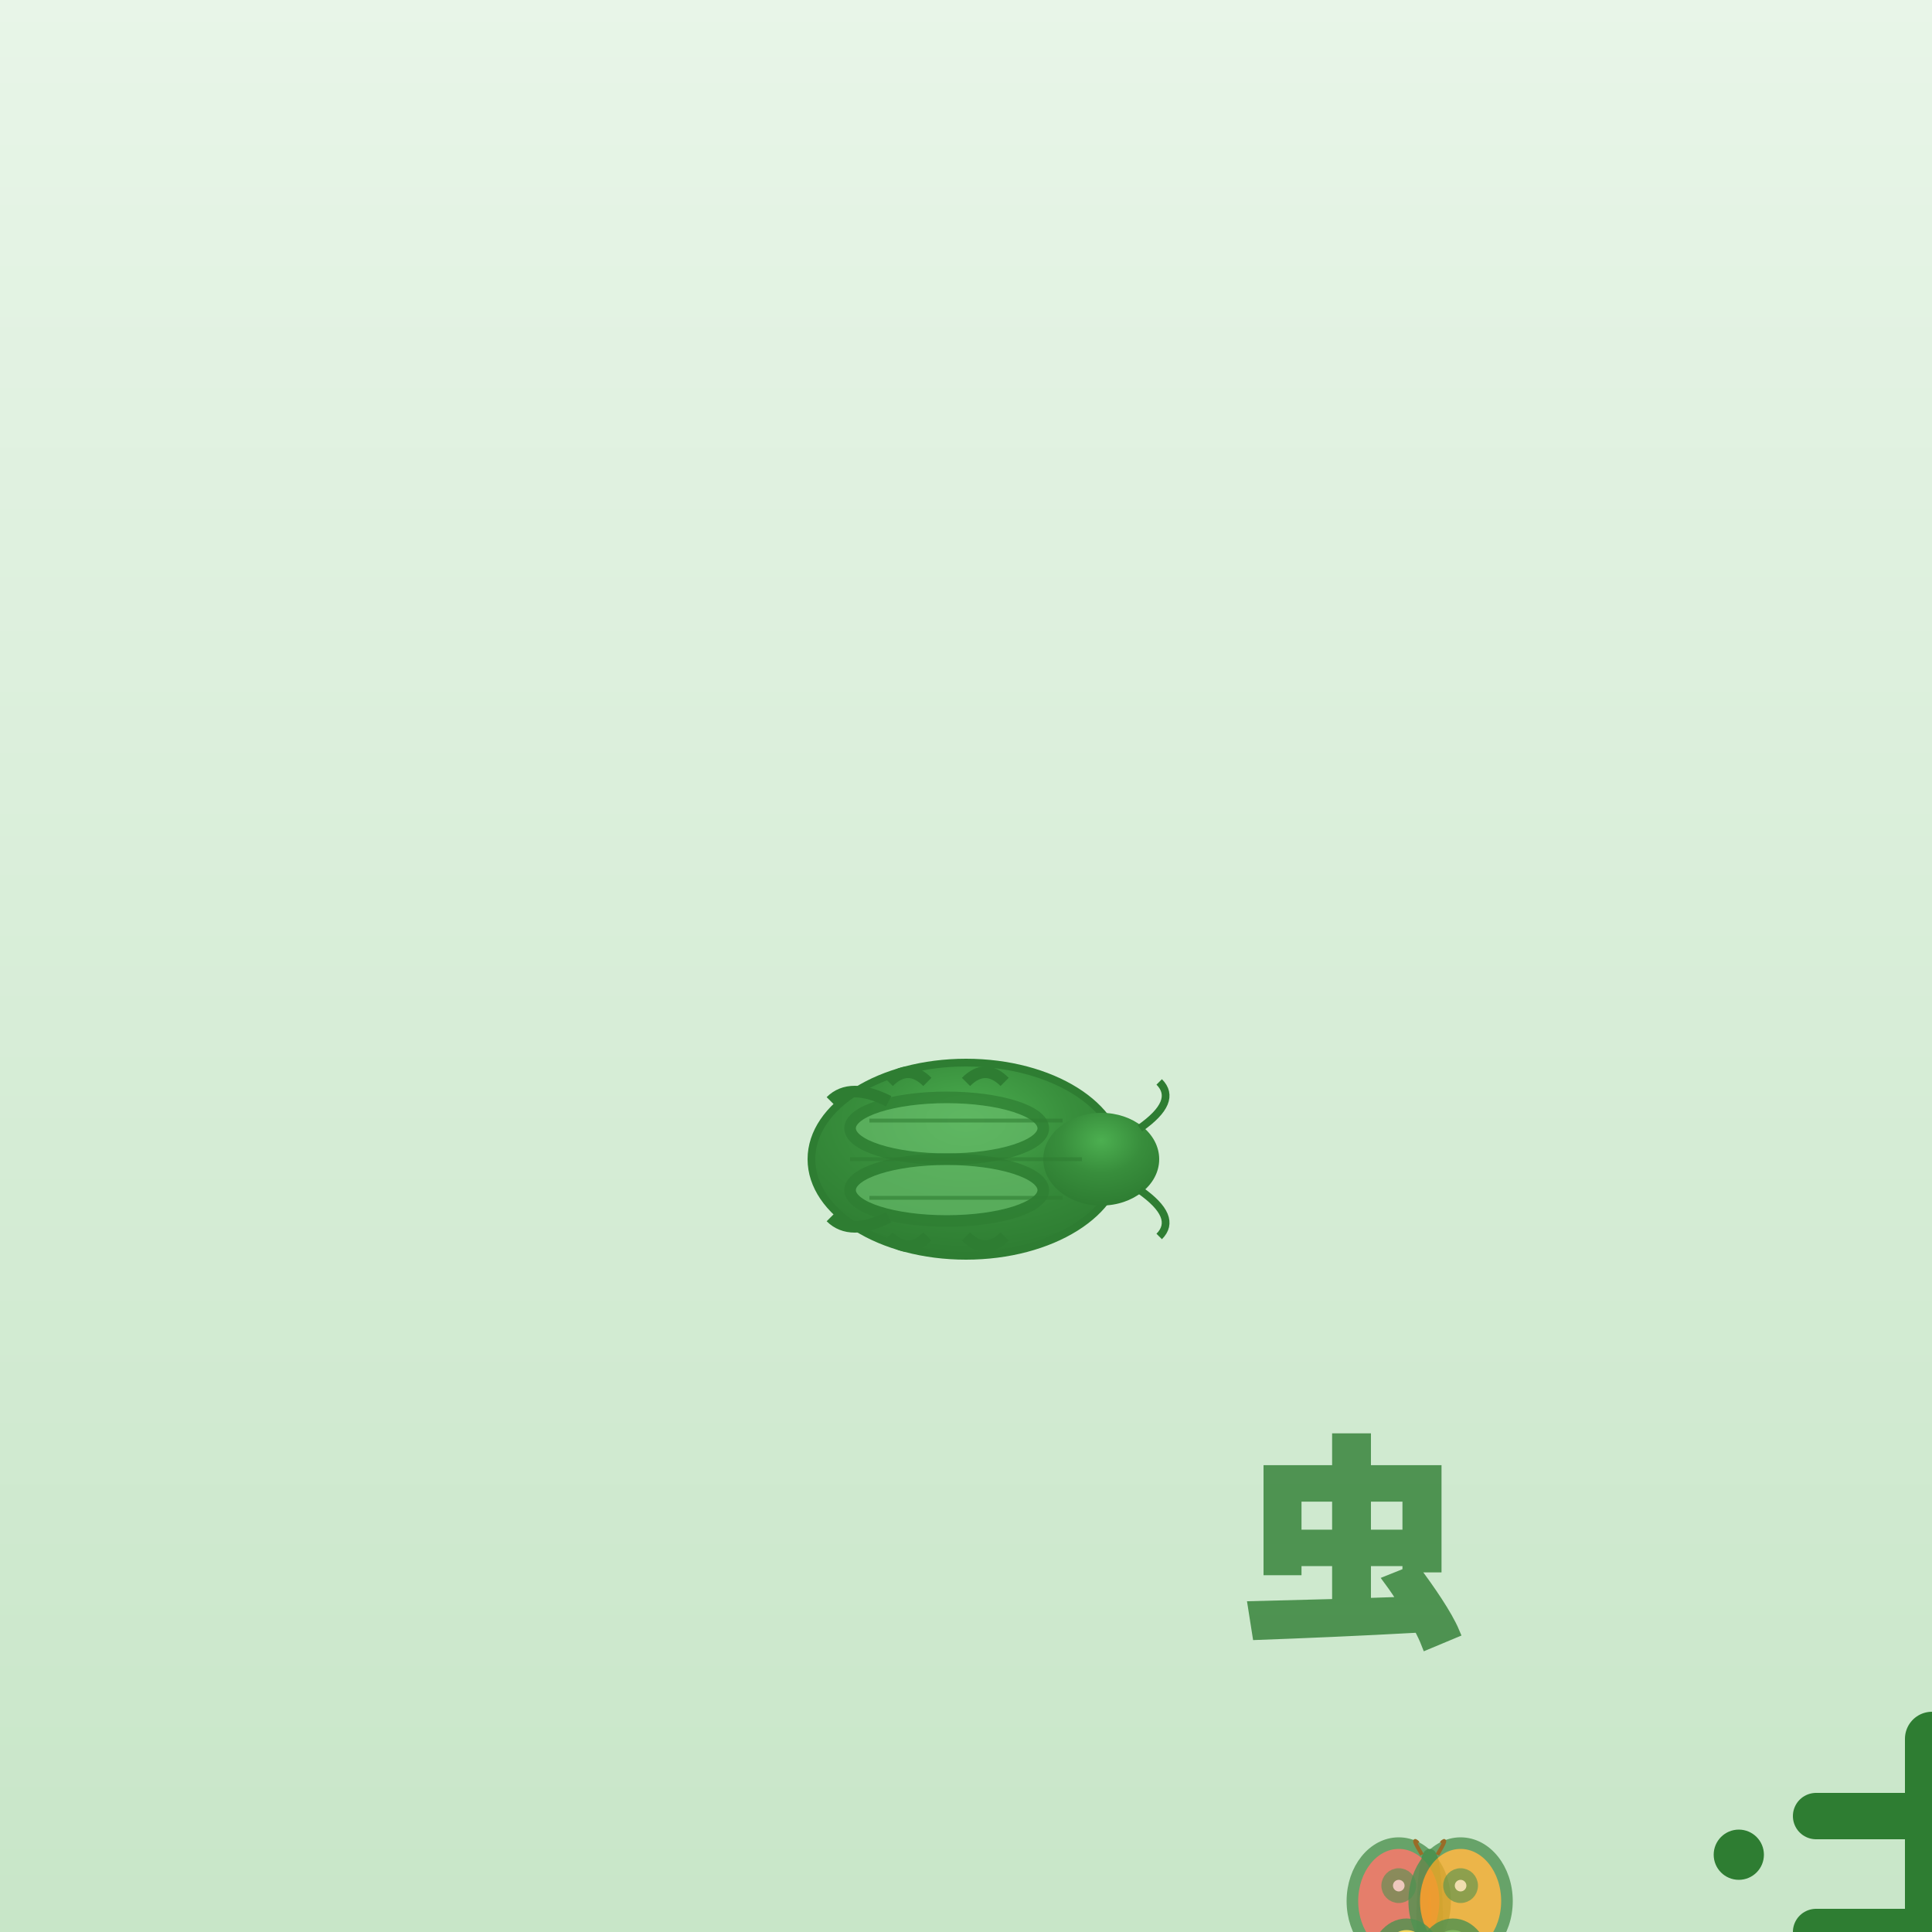
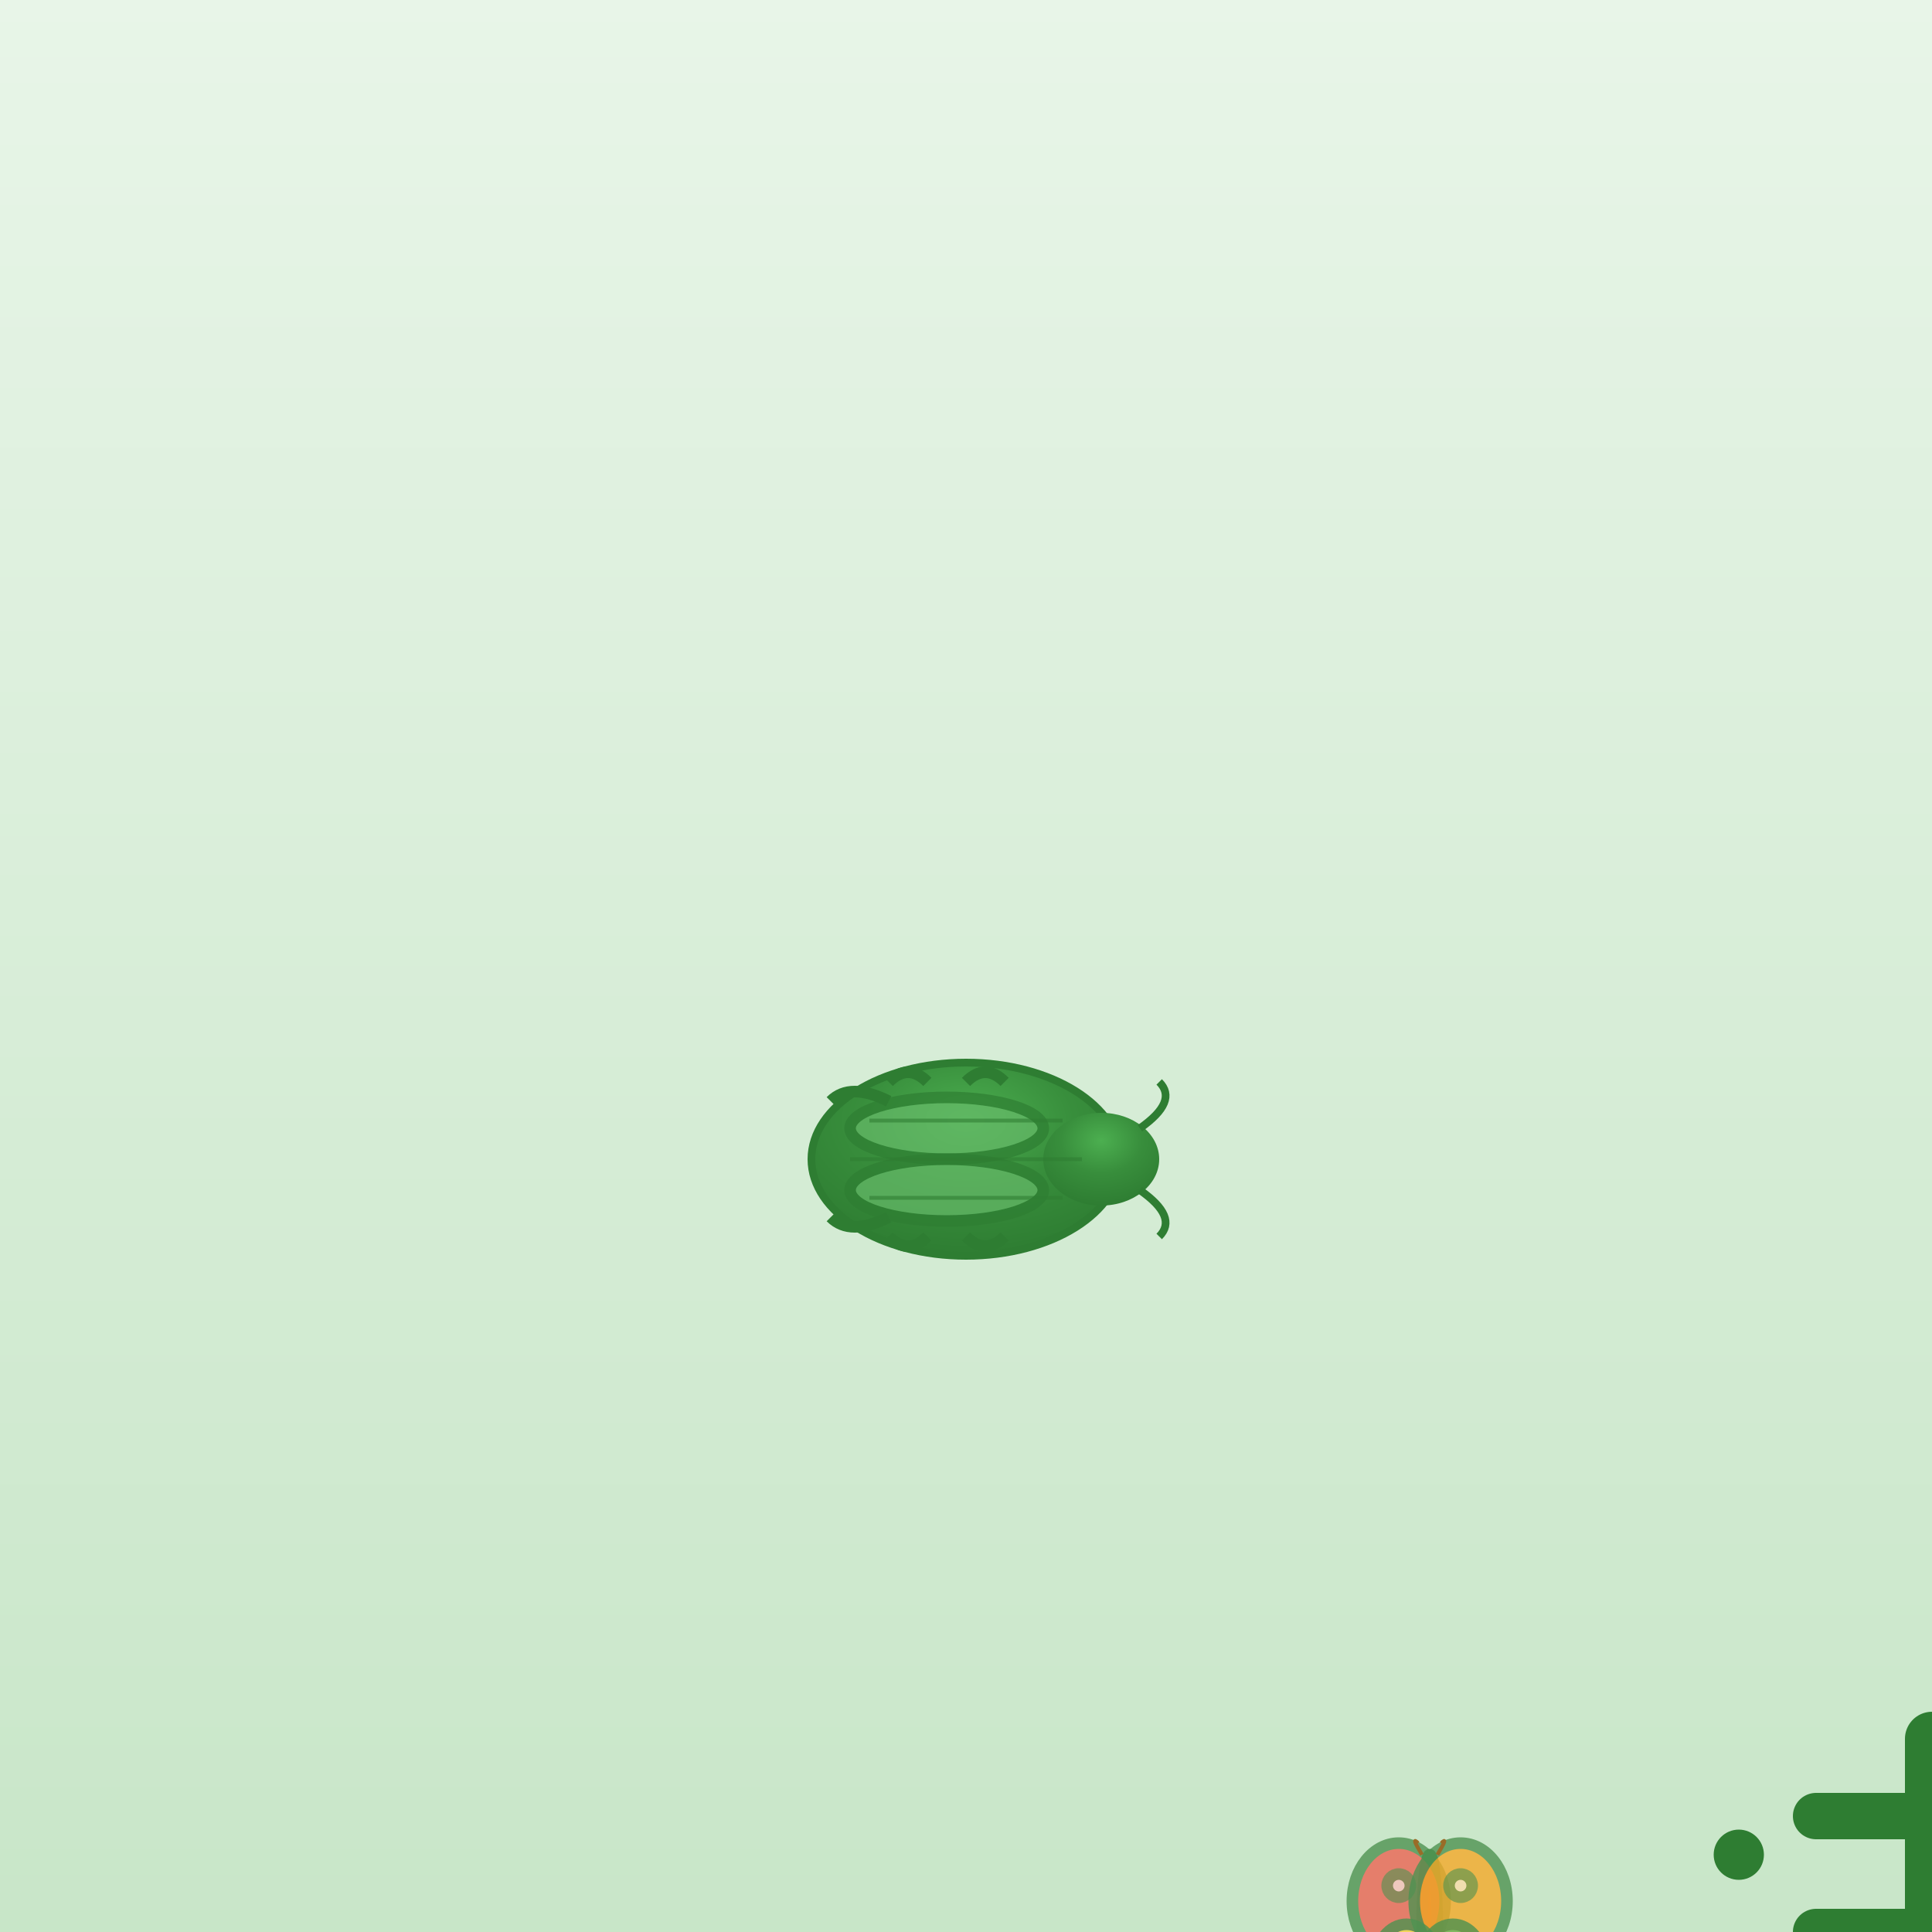
<svg xmlns="http://www.w3.org/2000/svg" width="500" height="500" viewBox="0 0 500 500">
  <defs>
    <linearGradient id="bgGrad142" x1="0%" y1="0%" x2="0%" y2="100%">
      <stop offset="0%" style="stop-color:#e8f5e8;stop-opacity:1" />
      <stop offset="100%" style="stop-color:#c8e6c8;stop-opacity:1" />
    </linearGradient>
    <radialGradient id="beetleGrad142" cx="50%" cy="30%" r="70%">
      <stop offset="0%" style="stop-color:#4caf50;stop-opacity:1" />
      <stop offset="50%" style="stop-color:#388e3c;stop-opacity:1" />
      <stop offset="100%" style="stop-color:#2e7d32;stop-opacity:1" />
    </radialGradient>
  </defs>
  <rect width="500" height="500" fill="url(#bgGrad142)" />
  <g transform="translate(250,300)">
    <ellipse cx="0" cy="0" rx="40" ry="25" fill="url(#beetleGrad142)" stroke="#2e7d32" stroke-width="2" />
    <ellipse cx="35" cy="0" rx="15" ry="12" fill="url(#beetleGrad142)" />
    <path d="M45 -8 Q55 -15 50 -20" stroke="#2e7d32" stroke-width="2" fill="none" />
    <path d="M45 8 Q55 15 50 20" stroke="#2e7d32" stroke-width="2" fill="none" />
    <g stroke="#2e7d32" stroke-width="3" fill="none">
      <path d="M-20 -15 Q-30 -20 -35 -15" />
      <path d="M-10 -20 Q-15 -25 -20 -20" />
      <path d="M10 -20 Q5 -25 0 -20" />
      <path d="M-20 15 Q-30 20 -35 15" />
      <path d="M-10 20 Q-15 25 -20 20" />
      <path d="M10 20 Q5 25 0 20" />
      <ellipse cx="-5" cy="-8" rx="25" ry="8" fill="#66bb6a" opacity="0.7" />
      <ellipse cx="-5" cy="8" rx="25" ry="8" fill="#66bb6a" opacity="0.7" />
      <g stroke="#2e7d32" stroke-width="1" opacity="0.6">
        <line x1="-30" y1="0" x2="30" y2="0" />
        <line x1="-25" y1="-10" x2="25" y2="-10" />
        <line x1="-25" y1="10" x2="25" y2="10" />
      </g>
      <path d="M250 150 L250 250" stroke="#2e7d32" stroke-width="14" fill="none" stroke-linecap="round" />
      <path d="M220 170 L280 170" stroke="#2e7d32" stroke-width="12" fill="none" stroke-linecap="round" />
      <path d="M220 200 L280 200" stroke="#2e7d32" stroke-width="12" fill="none" stroke-linecap="round" />
      <path d="M220 230 L280 230" stroke="#2e7d32" stroke-width="12" fill="none" stroke-linecap="round" />
      <circle cx="200" cy="180" r="5" fill="#2e7d32" />
      <circle cx="300" cy="180" r="5" fill="#2e7d32" />
      <circle cx="200" cy="220" r="5" fill="#2e7d32" />
      <circle cx="300" cy="220" r="5" fill="#2e7d32" />
      <g transform="translate(120,200)" opacity="0.8">
        <ellipse cx="0" cy="0" rx="2" ry="20" fill="#8d4e00" />
        <ellipse cx="-8" cy="-8" rx="12" ry="15" fill="#f44336" opacity="0.8" />
        <ellipse cx="8" cy="-8" rx="12" ry="15" fill="#ff9800" opacity="0.8" />
        <ellipse cx="-6" cy="8" rx="8" ry="10" fill="#ffeb3b" opacity="0.8" />
        <ellipse cx="6" cy="8" rx="8" ry="10" fill="#4caf50" opacity="0.8" />
        <g fill="#ffffff" opacity="0.6">
          <circle cx="-8" cy="-12" r="3" />
          <circle cx="8" cy="-12" r="3" />
          <circle cx="-6" cy="5" r="2" />
          <circle cx="6" cy="5" r="2" />
        </g>
        <path d="M-2 -20 Q-5 -25 -3 -23" stroke="#8d4e00" stroke-width="1" fill="none" />
        <path d="M2 -20 Q5 -25 3 -23" stroke="#8d4e00" stroke-width="1" fill="none" />
      </g>
      <g transform="translate(380,180)" opacity="0.7">
        <ellipse cx="0" cy="0" rx="10" ry="6" fill="#424242" />
        <ellipse cx="-8" cy="0" rx="6" ry="8" fill="#616161" />
        <g stroke="#424242" stroke-width="2" fill="none">
          <path d="M-5 -5 Q-15 -10 -20 -5" />
          <path d="M-8 -3 Q-18 -5 -22 0" />
          <path d="M-8 3 Q-18 5 -22 0" />
          <path d="M-5 5 Q-15 10 -20 5" />
          <path d="M5 -5 Q15 -10 20 -5" />
          <path d="M8 -3 Q18 -5 22 0" />
          <path d="M8 3 Q18 5 22 0" />
          <path d="M5 5 Q15 10 20 5" />
        </g>
        <g fill="#ff5722">
          <circle cx="6" cy="-2" r="1" />
          <circle cx="8" cy="0" r="1" />
        </g>
      </g>
      <g transform="translate(100,350)" opacity="0.8">
        <ellipse cx="0" cy="0" rx="12" ry="15" fill="#f44336" />
        <circle cx="8" cy="0" r="5" fill="#424242" />
        <g fill="#424242">
          <circle cx="-3" cy="-5" r="2" />
          <circle cx="3" cy="-8" r="2" />
          <circle cx="-5" cy="2" r="2" />
          <circle cx="2" cy="5" r="2" />
        </g>
        <line x1="0" y1="-12" x2="0" y2="12" stroke="#8d4e00" stroke-width="1" />
        <path d="M10 -3 Q15 -8 13 -6" stroke="#424242" stroke-width="1" fill="none" />
        <path d="M10 3 Q15 8 13 6" stroke="#424242" stroke-width="1" fill="none" />
      </g>
      <g transform="translate(400,350)" opacity="0.7">
        <ellipse cx="0" cy="0" rx="2" ry="25" fill="#2196f3" />
        <ellipse cx="-6" cy="-8" rx="8" ry="15" fill="#e3f2fd" opacity="0.8" />
        <ellipse cx="6" cy="-8" rx="8" ry="15" fill="#e3f2fd" opacity="0.8" />
        <ellipse cx="-4" cy="8" rx="6" ry="12" fill="#e3f2fd" opacity="0.8" />
        <ellipse cx="4" cy="8" rx="6" ry="12" fill="#e3f2fd" opacity="0.8" />
        <g stroke="#1976d2" stroke-width="0.5" opacity="0.6">
          <line x1="-10" y1="-12" x2="-2" y2="-4" />
          <line x1="10" y1="-12" x2="2" y2="-4" />
          <line x1="-8" y1="4" x2="-2" y2="12" />
          <line x1="8" y1="4" x2="2" y2="12" />
        </g>
        <circle cx="0" cy="-20" r="4" fill="#1976d2" />
        <circle cx="-2" cy="-22" r="2" fill="#424242" />
        <circle cx="2" cy="-22" r="2" fill="#424242" />
      </g>
      <g transform="translate(150,400)" opacity="0.8">
        <circle cx="0" cy="0" r="4" fill="#8d4e00" />
        <ellipse cx="8" cy="0" rx="5" ry="4" fill="#8d4e00" />
        <circle cx="15" cy="0" r="3" fill="#8d4e00" />
        <g stroke="#8d4e00" stroke-width="1" fill="none">
          <path d="M-2 3 L-5 8" />
          <path d="M2 3 L5 8" />
          <path d="M6 3 L3 8" />
          <path d="M10 3 L13 8" />
          <path d="M13 3 L10 8" />
          <path d="M17 3 L20 8" />
        </g>
        <path d="M18 -2 Q22 -5 20 -3" stroke="#8d4e00" stroke-width="1" fill="none" />
        <path d="M18 2 Q22 5 20 3" stroke="#8d4e00" stroke-width="1" fill="none" />
      </g>
      <g transform="translate(350,400)" opacity="0.7">
        <ellipse cx="0" cy="0" rx="15" ry="5" fill="#4caf50" />
        <circle cx="12" cy="0" r="4" fill="#66bb6a" />
        <path d="M-8 3 Q-15 15 -20 8" stroke="#4caf50" stroke-width="3" fill="none" />
        <path d="M-8 -3 Q-15 -15 -20 -8" stroke="#4caf50" stroke-width="3" fill="none" />
        <g stroke="#4caf50" stroke-width="2" fill="none">
          <path d="M0 3 L-3 8" />
          <path d="M0 -3 L-3 -8" />
          <path d="M8 3 L5 8" />
          <path d="M8 -3 L5 -8" />
        </g>
        <ellipse cx="-3" cy="0" rx="8" ry="3" fill="#81c784" opacity="0.6" />
        <path d="M14 -2 Q18 -6 16 -4" stroke="#4caf50" stroke-width="1" fill="none" />
        <path d="M14 2 Q18 6 16 4" stroke="#4caf50" stroke-width="1" fill="none" />
      </g>
      <g transform="translate(80,280)" opacity="0.8">
        <ellipse cx="0" cy="0" rx="8" ry="12" fill="#ffeb3b" />
        <g fill="#424242">
          <rect x="-6" y="-8" width="12" height="2" />
          <rect x="-6" y="-3" width="12" height="2" />
          <rect x="-6" y="2" width="12" height="2" />
          <rect x="-6" y="7" width="12" height="2" />
        </g>
        <ellipse cx="-4" cy="-5" rx="6" ry="10" fill="#ffffff" opacity="0.8" />
        <ellipse cx="4" cy="-5" rx="6" ry="10" fill="#ffffff" opacity="0.8" />
        <circle cx="0" cy="-10" r="4" fill="#8d4e00" />
        <path d="M-2 -12 Q-5 -16 -3 -14" stroke="#8d4e00" stroke-width="1" fill="none" />
        <path d="M2 -12 Q5 -16 3 -14" stroke="#8d4e00" stroke-width="1" fill="none" />
      </g>
      <g transform="translate(450,150)" opacity="0.5">
        <g stroke="#9e9e9e" stroke-width="1" fill="none">
          <line x1="0" y1="0" x2="0" y2="-30" />
          <line x1="0" y1="0" x2="21" y2="-21" />
          <line x1="0" y1="0" x2="30" y2="0" />
          <line x1="0" y1="0" x2="21" y2="21" />
          <line x1="0" y1="0" x2="0" y2="30" />
          <line x1="0" y1="0" x2="-21" y2="21" />
          <line x1="0" y1="0" x2="-30" y2="0" />
          <line x1="0" y1="0" x2="-21" y2="-21" />
        </g>
        <g stroke="#9e9e9e" stroke-width="1" fill="none">
          <circle cx="0" cy="0" r="10" />
          <circle cx="0" cy="0" r="20" />
          <circle cx="0" cy="0" r="30" />
        </g>
        <circle cx="15" cy="15" r="2" fill="#424242" />
      </g>
      <g opacity="0.4">
        <circle cx="450" cy="250" r="1" fill="#424242" />
        <circle cx="460" cy="260" r="1" fill="#424242" />
        <circle cx="470" cy="240" r="1" fill="#424242" />
        <circle cx="440" cy="280" r="1" fill="#424242" />
        <circle cx="480" cy="270" r="1" fill="#424242" />
      </g>
-       <text x="100" y="120" font-family="serif" font-size="56" font-weight="bold" text-anchor="middle" fill="#2e7d32" opacity="0.8">虫</text>
    </g>
  </g>
</svg>
